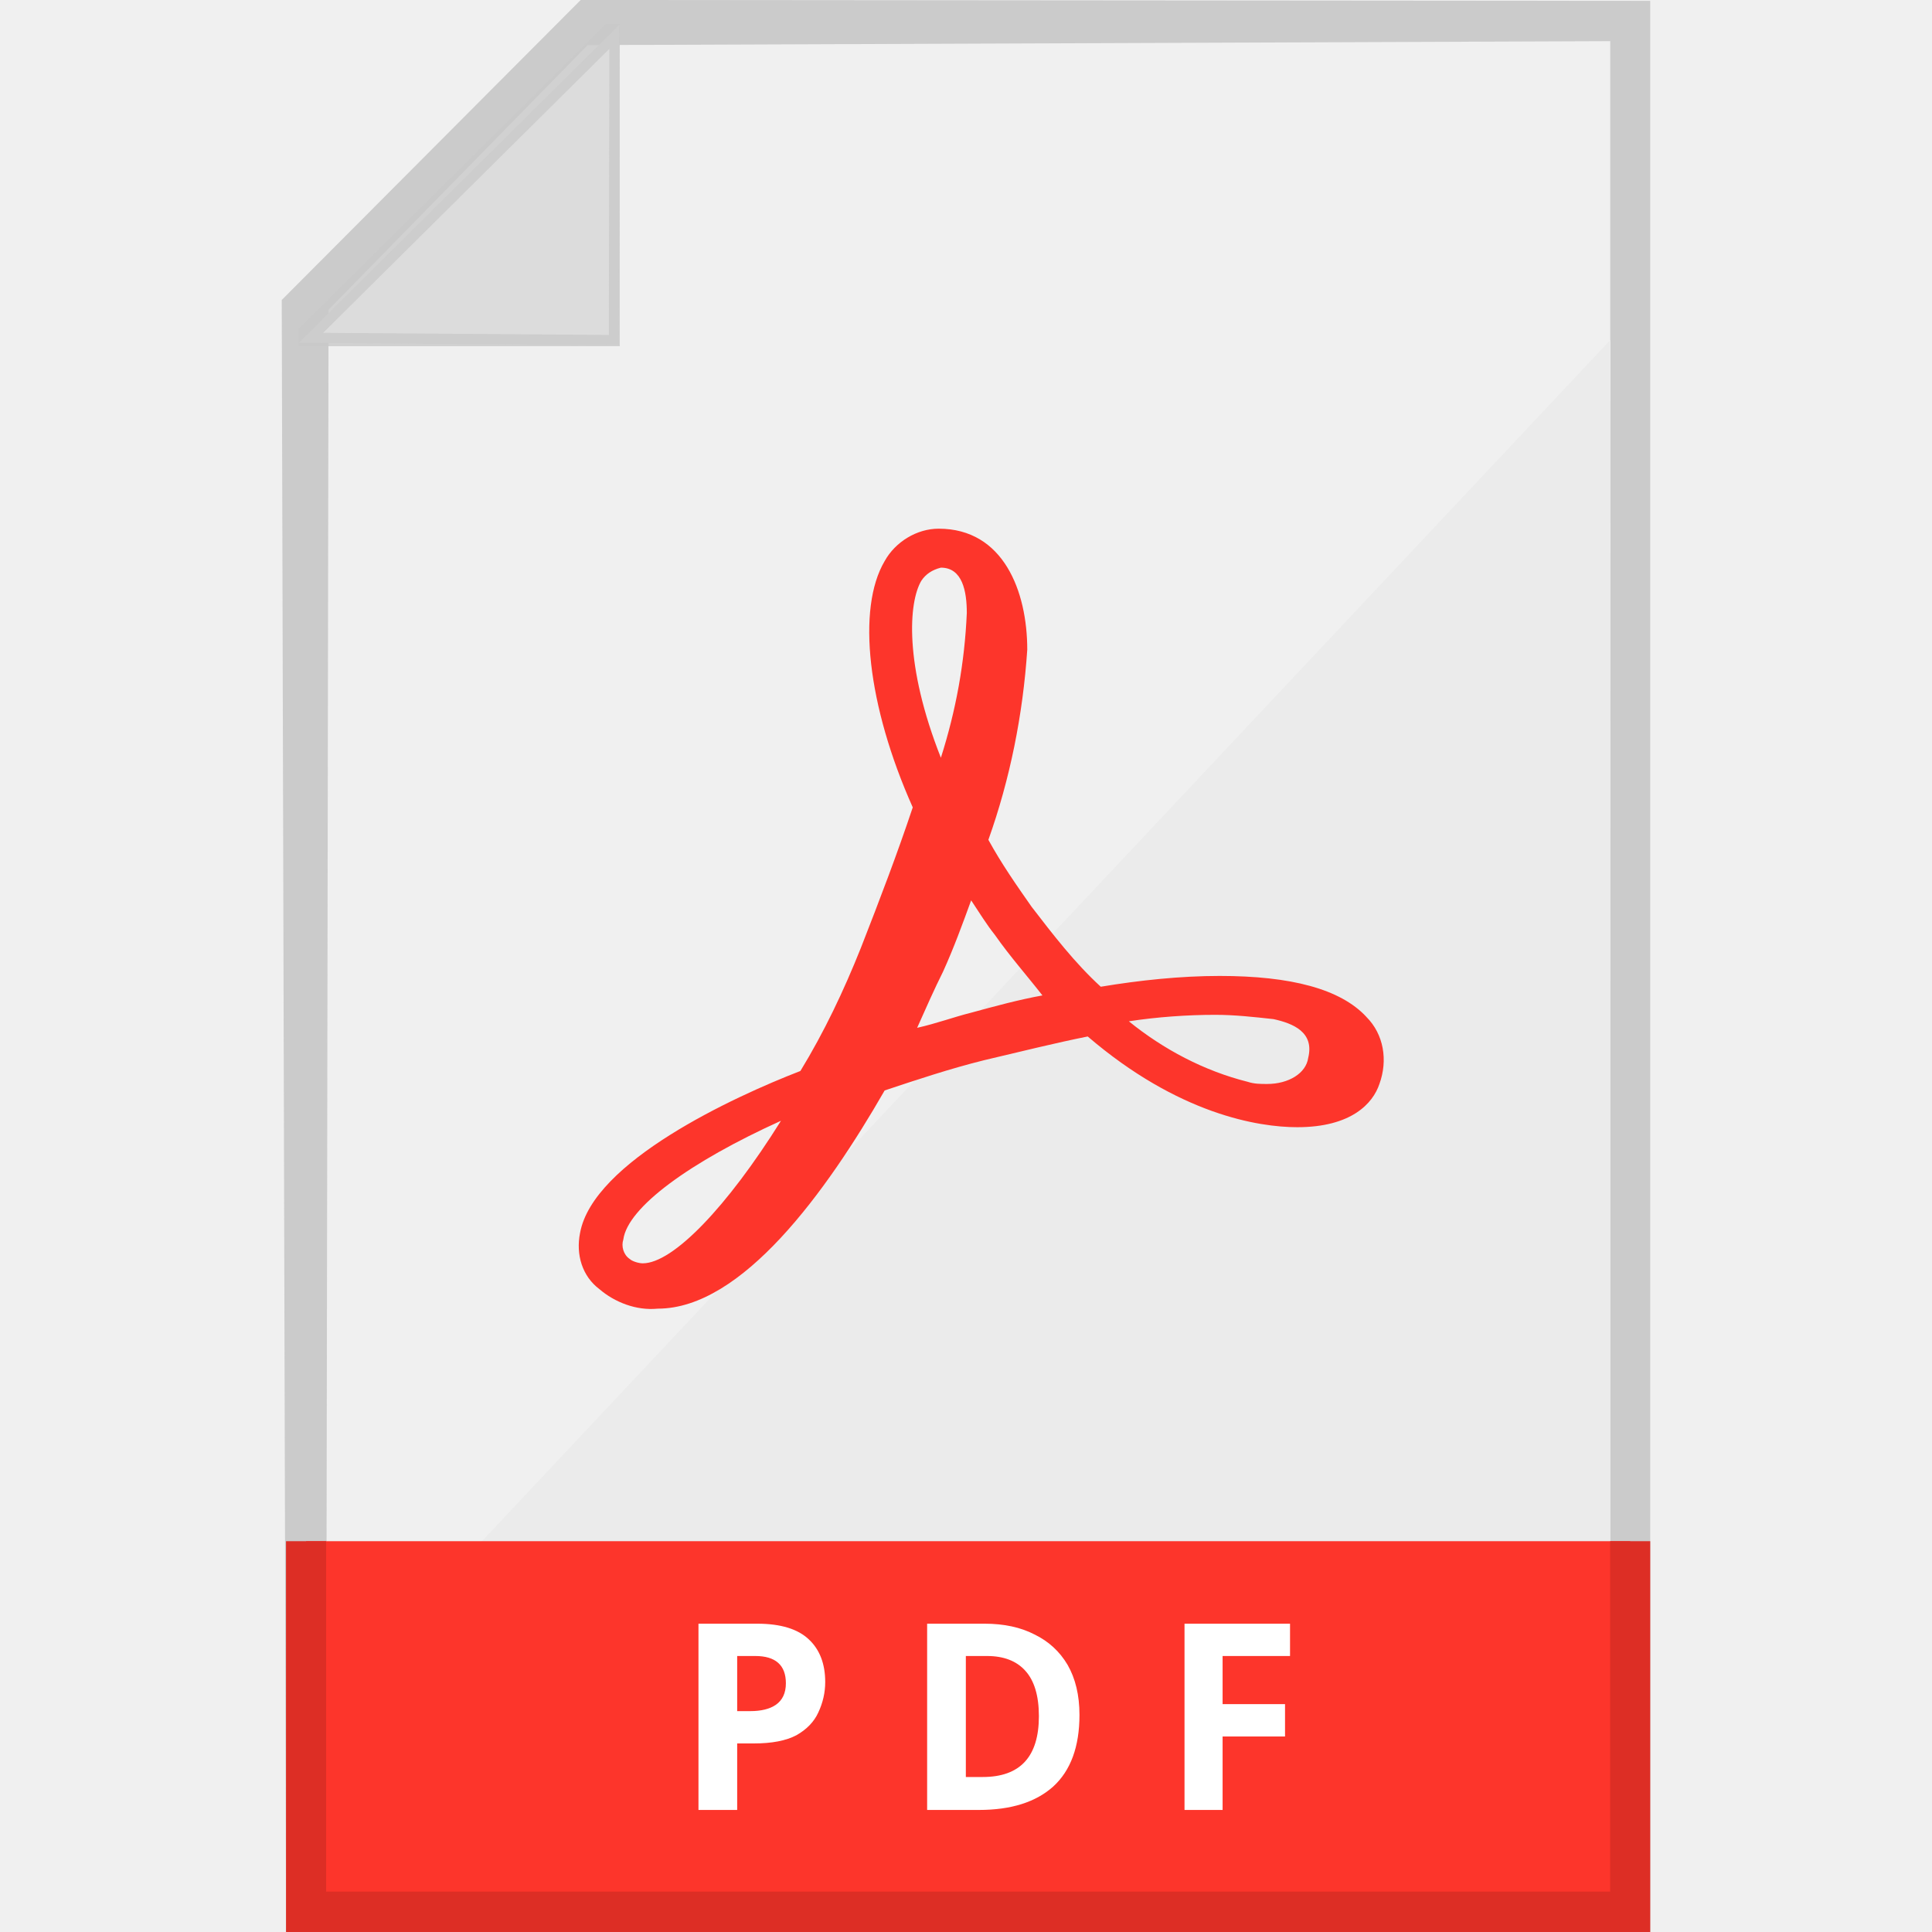
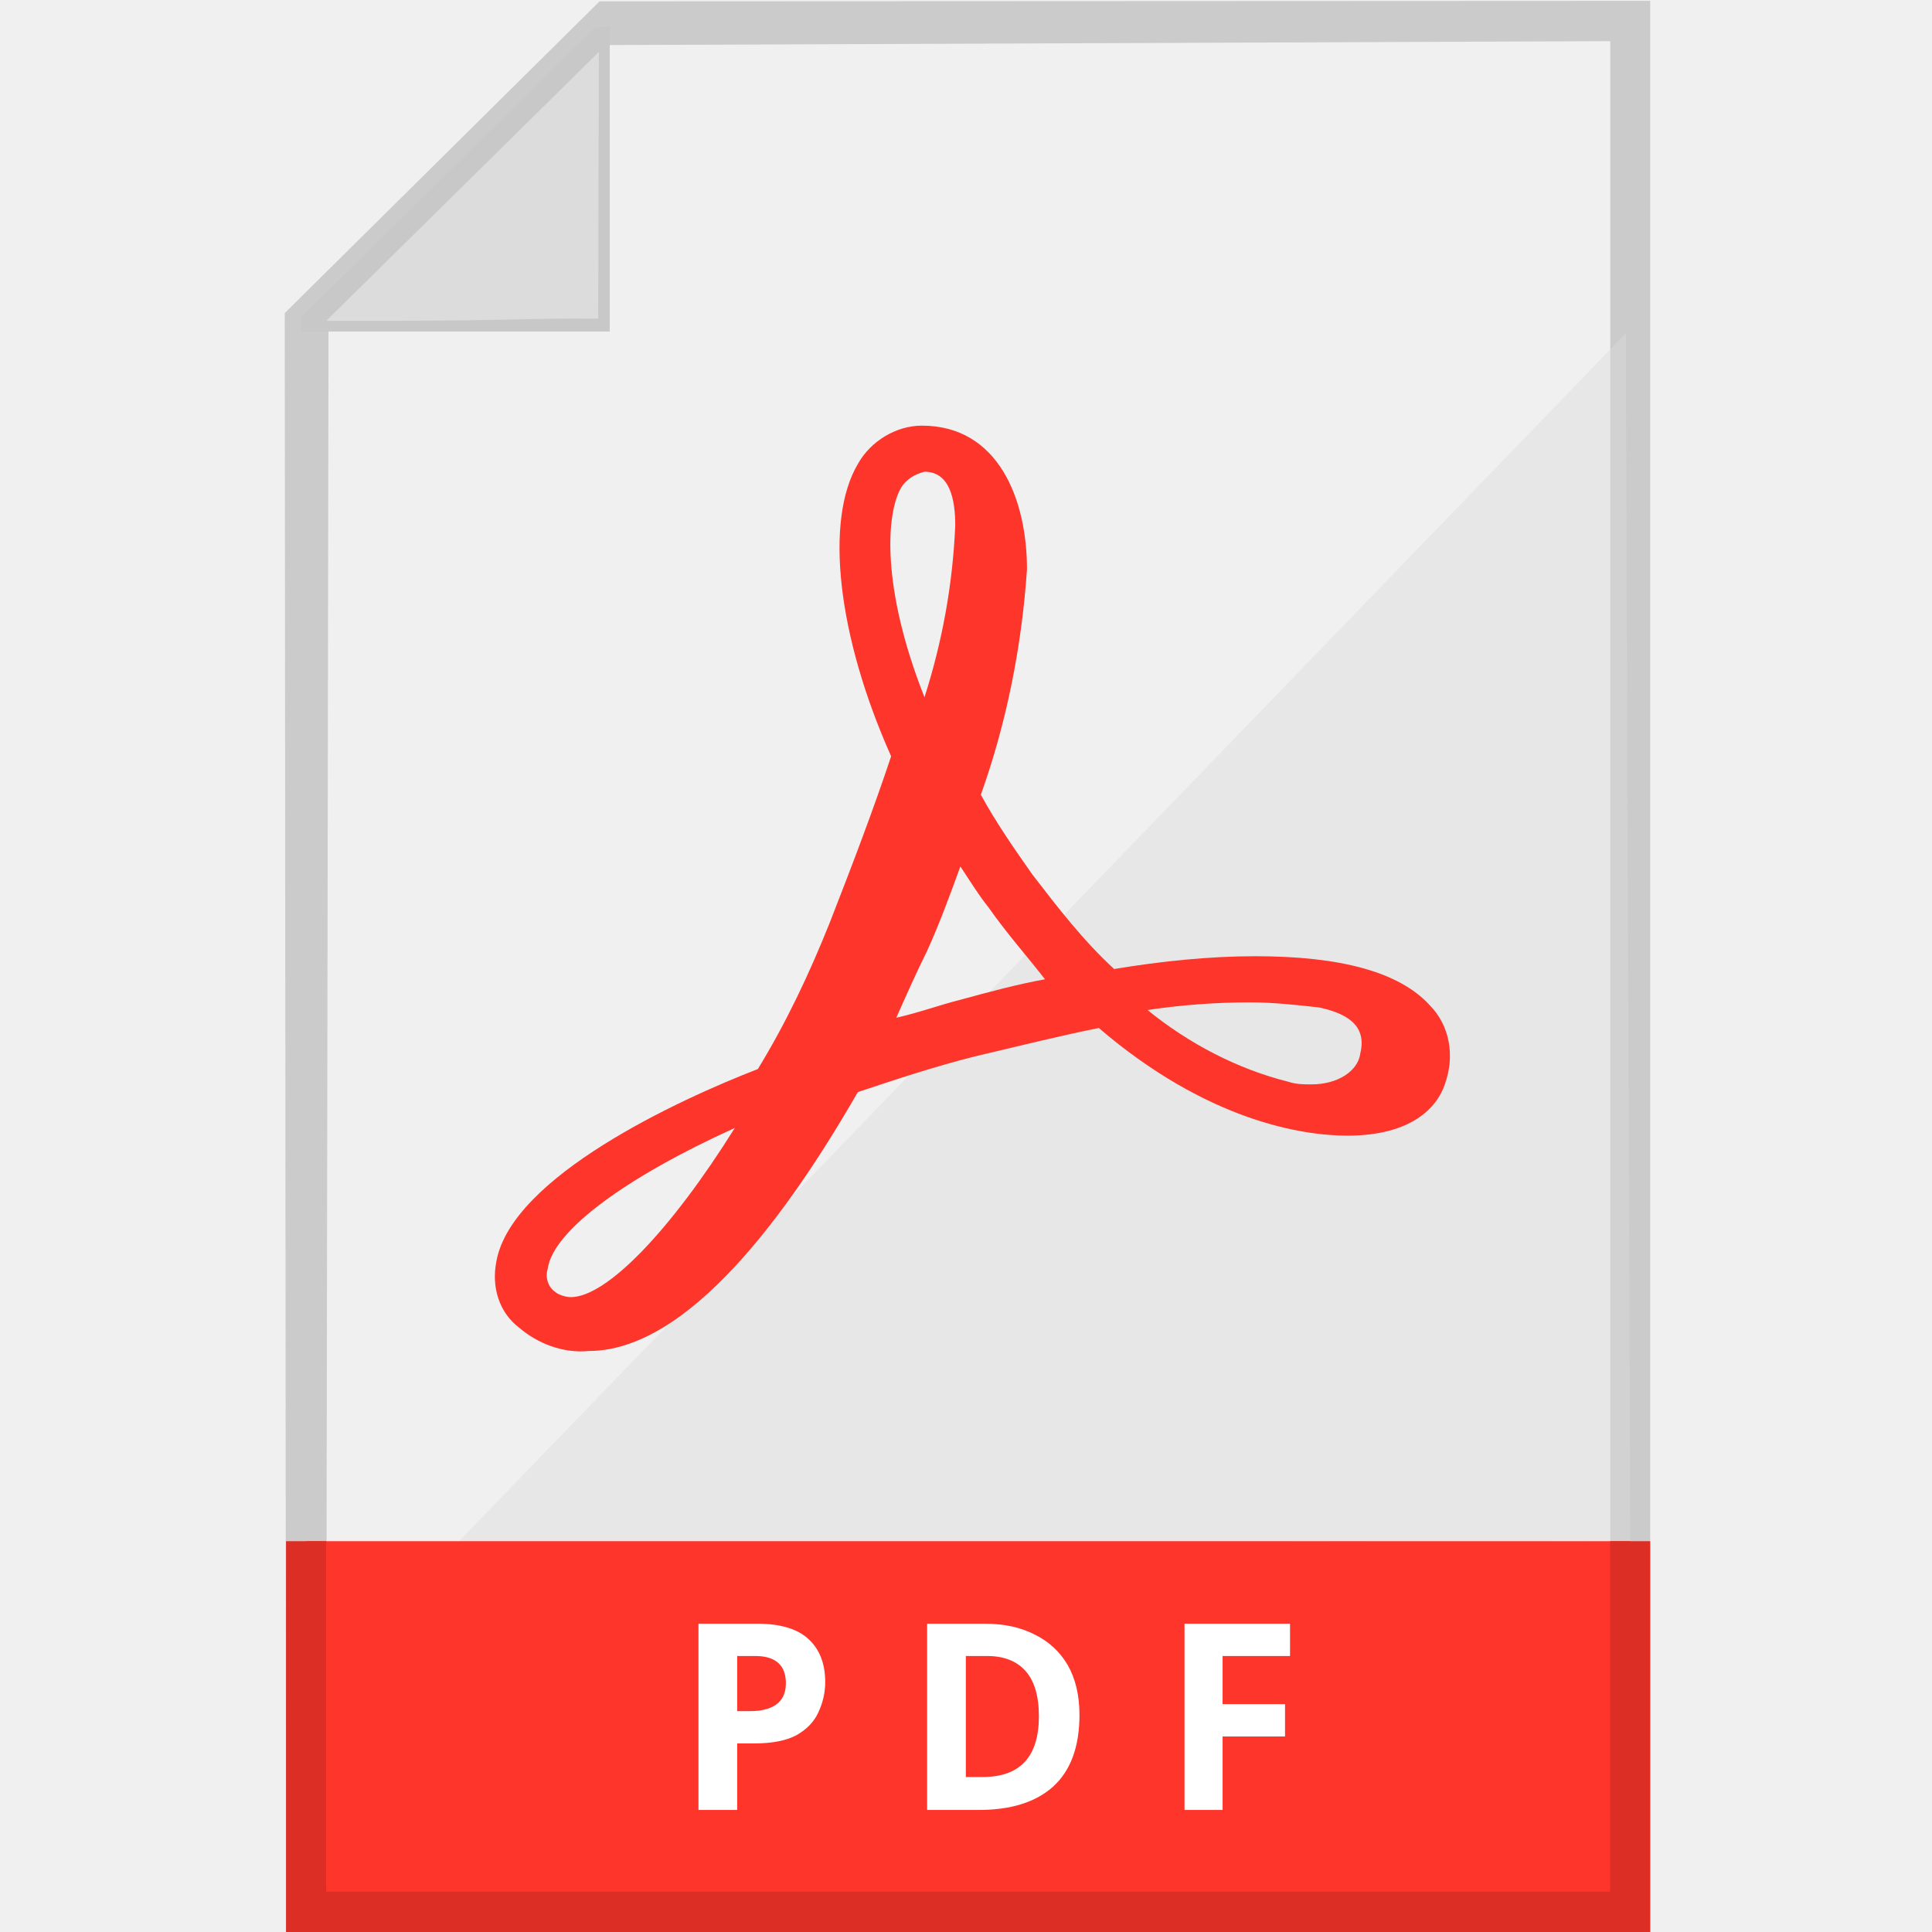
<svg xmlns="http://www.w3.org/2000/svg" width="48" height="48" version="1" id="svg16">
  <defs id="defs20">
-     <filter style="color-interpolation-filters:sRGB" id="filter1857" x="-0.013" width="1.026" y="-0.012" height="1.025">
-       <feGaussianBlur stdDeviation="0.156" id="feGaussianBlur1859" />
-     </filter>
    <filter style="color-interpolation-filters:sRGB" id="filter2733" x="-0.001" width="1.002" y="-0.001" height="1.002">
      <feGaussianBlur stdDeviation="0.003" id="feGaussianBlur2735" />
    </filter>
  </defs>
  <g id="g1068" transform="translate(27.02893,2.387264)" />
  <g id="g2895">
    <g id="g2809" transform="matrix(0.9928287,0,0,1.001014,4.94078,15.96579)" style="stroke-width:1.003">
      <g id="g1177" transform="translate(7.712206,-2.653676)" style="stroke-width:1.003">
        <g id="g1127" transform="translate(33.53761,-20.59115)" style="stroke-width:1.003">
          <g id="g1099" transform="translate(-35.77213,11.82668)" style="stroke-width:1.003">
            <g id="rect1070" style="opacity:1;stroke-width:1.003" transform="translate(-9.996786,4.316033)">
-               <path style="color:#000000;font-style:normal;font-variant:normal;font-weight:normal;font-stretch:normal;font-size:medium;line-height:normal;font-family:sans-serif;font-variant-ligatures:normal;font-variant-position:normal;font-variant-caps:normal;font-variant-numeric:normal;font-variant-alternates:normal;font-variant-east-asian:normal;font-feature-settings:normal;font-variation-settings:normal;text-indent:0;text-align:start;text-decoration:none;text-decoration-line:none;text-decoration-style:solid;text-decoration-color:#000000;letter-spacing:normal;word-spacing:normal;text-transform:none;writing-mode:lr-tb;direction:ltr;text-orientation:mixed;dominant-baseline:auto;baseline-shift:baseline;text-anchor:start;white-space:normal;shape-padding:0;shape-margin:0;inline-size:0;clip-rule:nonzero;display:inline;overflow:visible;visibility:visible;isolation:auto;mix-blend-mode:normal;color-interpolation:sRGB;color-interpolation-filters:linearRGB;solid-color:#000000;solid-opacity:1;vector-effect:none;fill:#f0f0f0;fill-opacity:1;fill-rule:nonzero;stroke:none;stroke-width:1.003;stroke-linecap:round;stroke-linejoin:miter;stroke-miterlimit:4;stroke-dasharray:none;stroke-dashoffset:0;stroke-opacity:1;color-rendering:auto;image-rendering:auto;shape-rendering:auto;text-rendering:auto;enable-background:accumulate;stop-color:#000000;stop-opacity:1" d="m 14.074,-8.848 v 0 l 26.263,0.521 V 38.602 H 7.202 L 6.593,-1.402 Z" id="path1088" />
-               <path style="color:#000000;font-style:normal;font-variant:normal;font-weight:normal;font-stretch:normal;font-size:medium;line-height:normal;font-family:sans-serif;font-variant-ligatures:normal;font-variant-position:normal;font-variant-caps:normal;font-variant-numeric:normal;font-variant-alternates:normal;font-variant-east-asian:normal;font-feature-settings:normal;font-variation-settings:normal;text-indent:0;text-align:start;text-decoration:none;text-decoration-line:none;text-decoration-style:solid;text-decoration-color:#000000;letter-spacing:normal;word-spacing:normal;text-transform:none;writing-mode:lr-tb;direction:ltr;text-orientation:mixed;dominant-baseline:auto;baseline-shift:baseline;text-anchor:start;white-space:normal;shape-padding:0;shape-margin:0;inline-size:0;clip-rule:nonzero;display:inline;overflow:visible;visibility:visible;isolation:auto;mix-blend-mode:normal;color-interpolation:sRGB;color-interpolation-filters:linearRGB;solid-color:#000000;solid-opacity:1;vector-effect:none;fill:#c8c8c8;fill-opacity:0.925;fill-rule:nonzero;stroke:none;stroke-width:1.003;stroke-linecap:round;stroke-linejoin:miter;stroke-miterlimit:4;stroke-dasharray:none;stroke-dashoffset:0;stroke-opacity:1;color-rendering:auto;image-rendering:auto;shape-rendering:auto;text-rendering:auto;enable-background:accumulate;stop-color:#000000;stop-opacity:1" d="M 14.074,-8.848 6.593,-1.402 6.701,39.102 H 40.838 V -8.826 Z m 0.173,1.12 v 0 L 39.838,-7.826 V 38.102 H 7.701 l 0.063,-39.262 z" id="path1090" />
-               <path id="path1179" style="fill:#ebebeb;fill-opacity:1;stroke:none;stroke-width:0.502;stroke-linecap:round;stroke-linejoin:bevel;stroke-miterlimit:4;stroke-dasharray:none;stroke-opacity:1;" d="M 39.837,29.858 11.156,29.875 39.843,-0.413 Z" />
+               <path style="color:#000000;font-style:normal;font-variant:normal;font-weight:normal;font-stretch:normal;font-size:medium;line-height:normal;font-family:sans-serif;font-variant-ligatures:normal;font-variant-position:normal;font-variant-caps:normal;font-variant-numeric:normal;font-variant-alternates:normal;font-variant-east-asian:normal;font-feature-settings:normal;font-variation-settings:normal;text-indent:0;text-align:start;text-decoration:none;text-decoration-line:none;text-decoration-style:solid;text-decoration-color:#000000;letter-spacing:normal;word-spacing:normal;text-transform:none;writing-mode:lr-tb;direction:ltr;text-orientation:mixed;dominant-baseline:auto;baseline-shift:baseline;text-anchor:start;white-space:normal;shape-padding:0;shape-margin:0;inline-size:0;clip-rule:nonzero;display:inline;overflow:visible;visibility:visible;isolation:auto;mix-blend-mode:normal;color-interpolation:sRGB;color-interpolation-filters:linearRGB;solid-color:#000000;solid-opacity:1;vector-effect:none;fill:#f0f0f0;fill-opacity:1;fill-rule:nonzero;stroke:none;stroke-width:1.003;stroke-linecap:round;stroke-linejoin:miter;stroke-miterlimit:4;stroke-dasharray:none;stroke-dashoffset:0;stroke-opacity:1;color-rendering:auto;image-rendering:auto;shape-rendering:auto;text-rendering:auto;enable-background:accumulate;stop-color:#000000;stop-opacity:1" d="m 14.546,-8.814 v 0 l 25.791,0.488 V 38.602 H 7.202 L 6.668,-1.077 Z" id="path1088" />
+               <path style="color:#000000;font-style:normal;font-variant:normal;font-weight:normal;font-stretch:normal;font-size:medium;line-height:normal;font-family:sans-serif;font-variant-ligatures:normal;font-variant-position:normal;font-variant-caps:normal;font-variant-numeric:normal;font-variant-alternates:normal;font-variant-east-asian:normal;font-feature-settings:normal;font-variation-settings:normal;text-indent:0;text-align:start;text-decoration:none;text-decoration-line:none;text-decoration-style:solid;text-decoration-color:#000000;letter-spacing:normal;word-spacing:normal;text-transform:none;writing-mode:lr-tb;direction:ltr;text-orientation:mixed;dominant-baseline:auto;baseline-shift:baseline;text-anchor:start;white-space:normal;shape-padding:0;shape-margin:0;inline-size:0;clip-rule:nonzero;display:inline;overflow:visible;visibility:visible;isolation:auto;mix-blend-mode:normal;color-interpolation:sRGB;color-interpolation-filters:linearRGB;solid-color:#000000;solid-opacity:1;vector-effect:none;fill:#c8c8c8;fill-opacity:0.925;fill-rule:nonzero;stroke:none;stroke-width:0.502;stroke-linecap:round;stroke-linejoin:miter;stroke-miterlimit:4;stroke-dasharray:none;stroke-dashoffset:0;stroke-opacity:1;color-rendering:auto;image-rendering:auto;shape-rendering:auto;text-rendering:auto;enable-background:accumulate;stop-color:#000000;stop-opacity:1" d="M 14.546,-8.814 6.668,-1.077 6.701,39.102 H 40.838 V -8.826 Z m -0.299,1.087 v 0 L 39.838,-7.826 V 38.102 H 7.701 l 0.063,-39.262 z" id="path1090" />
+               <path id="path1179" style="opacity:0.426;fill:#dcdcdc;fill-opacity:1;stroke:none;stroke-width:0.502;stroke-linecap:round;stroke-linejoin:bevel;stroke-miterlimit:4;stroke-dasharray:none;stroke-opacity:1" d="M 40.337,29.404 10.989,29.445 40.227,-0.576 Z" />
            </g>
-             <path id="path1092" style="opacity:1;fill:#dcdcdc;fill-opacity:1;stroke:#c8c8c8;stroke-width:0.502;stroke-linecap:round;stroke-linejoin:bevel;stroke-miterlimit:4;stroke-dasharray:none;stroke-opacity:0.788;filter:url(#filter2733)" d="m 5.033,4.035 -8.01,-0.059 8.023,-7.895 z" />
+             <path id="path1092" style="opacity:1;fill:#dcdcdc;fill-opacity:1;stroke:#c8c8c8;stroke-width:0.502;stroke-linecap:round;stroke-linejoin:bevel;stroke-miterlimit:4;stroke-dasharray:none;stroke-opacity:1;filter:url(#filter2733)" d="m 4.766,3.629 c -2.67,-0.02 -1.841,0.071 -7.668,0.051 l 7.687,-7.521 z" />
          </g>
          <path style="opacity:1;fill:#fd352b;fill-opacity:1;stroke:#dd2e25;stroke-width:1.003px;stroke-linecap:butt;stroke-linejoin:miter;stroke-opacity:1" d="m -38.567,45.547 v 9.198 h 2.512 30.623 V 45.547" id="path1076" />
        </g>
      </g>
    </g>
-     <path d="m 33.95,25.267 c -0.644,-0.698 -1.879,-1.02 -3.65,-1.02 -0.966,0 -1.986,0.107 -2.952,0.268 -0.644,-0.59 -1.181,-1.288 -1.718,-1.986 -0.376,-0.537 -0.751,-1.074 -1.074,-1.664 0.537,-1.503 0.859,-3.113 0.966,-4.724 0,-1.449 -0.59,-3.006 -2.201,-3.006 -0.537,0 -1.074,0.322 -1.342,0.805 -0.698,1.181 -0.429,3.596 0.698,6.119 -0.376,1.127 -0.805,2.254 -1.288,3.489 -0.429,1.074 -0.913,2.093 -1.503,3.06 -1.664,0.644 -5.153,2.254 -5.475,4.026 -0.107,0.537 0.054,1.074 0.483,1.396 0.376,0.322 0.913,0.537 1.449,0.483 2.093,0 4.187,-2.899 5.636,-5.421 0.805,-0.268 1.61,-0.537 2.469,-0.751 0.913,-0.215 1.771,-0.429 2.576,-0.59 2.254,1.932 4.24,2.254 5.207,2.254 1.342,0 1.879,-0.59 2.04,-1.074 0.215,-0.59 0.107,-1.235 -0.322,-1.664 z m -1.449,1.02 c -0.054,0.376 -0.483,0.644 -1.02,0.644 -0.161,0 -0.322,0 -0.483,-0.054 -1.074,-0.268 -2.093,-0.805 -2.952,-1.503 0.698,-0.107 1.449,-0.161 2.147,-0.161 0.483,0 0.966,0.054 1.449,0.107 0.483,0.107 1.02,0.322 0.859,0.966 z M 22.893,14.425 c 0.107,-0.161 0.268,-0.268 0.483,-0.322 0.537,0 0.644,0.59 0.644,1.127 -0.054,1.235 -0.268,2.415 -0.644,3.596 -0.913,-2.308 -0.805,-3.865 -0.483,-4.402 z m 3.006,10.306 c -0.59,0.107 -1.181,0.268 -1.771,0.429 -0.429,0.107 -0.859,0.268 -1.342,0.376 0.215,-0.483 0.429,-0.966 0.644,-1.396 0.268,-0.59 0.483,-1.181 0.698,-1.771 0.215,0.322 0.376,0.59 0.59,0.859 0.376,0.537 0.805,1.02 1.181,1.503 z m -6.495,3.113 c -1.342,2.147 -2.684,3.543 -3.435,3.543 -0.107,0 -0.268,-0.054 -0.322,-0.107 -0.161,-0.107 -0.215,-0.322 -0.161,-0.483 0.107,-0.805 1.664,-1.932 3.918,-2.952 z" fill="#ffffff" id="path4" style="fill:#fd352b;fill-opacity:1;stroke-width:1" />
+     <path d="m 35.515,24.967 c -0.764,-0.828 -2.229,-1.21 -4.331,-1.21 -1.146,0 -2.356,0.127 -3.503,0.318 -0.764,-0.701 -1.401,-1.528 -2.038,-2.356 -0.446,-0.637 -0.892,-1.274 -1.274,-1.974 0.637,-1.783 1.019,-3.694 1.146,-5.604 0,-1.719 -0.701,-3.566 -2.611,-3.566 -0.637,0 -1.274,0.382 -1.592,0.955 -0.828,1.401 -0.509,4.267 0.828,7.26 -0.446,1.337 -0.955,2.675 -1.528,4.14 -0.509,1.274 -1.083,2.484 -1.783,3.63 -1.974,0.764 -6.114,2.675 -6.496,4.776 -0.127,0.637 0.064,1.274 0.573,1.656 0.446,0.382 1.083,0.637 1.719,0.573 2.484,0 4.967,-3.439 6.687,-6.432 0.955,-0.318 1.911,-0.637 2.93,-0.892 1.083,-0.255 2.102,-0.509 3.057,-0.701 2.675,2.293 5.031,2.675 6.177,2.675 1.592,0 2.229,-0.701 2.42,-1.274 0.255,-0.701 0.127,-1.465 -0.382,-1.974 z m -1.719,1.21 c -0.064,0.446 -0.573,0.764 -1.21,0.764 -0.191,0 -0.382,0 -0.573,-0.064 -1.274,-0.318 -2.484,-0.955 -3.503,-1.783 0.828,-0.127 1.719,-0.191 2.547,-0.191 0.573,0 1.146,0.064 1.719,0.127 0.573,0.127 1.21,0.382 1.019,1.146 z M 22.396,12.102 c 0.127,-0.191 0.318,-0.318 0.573,-0.382 0.637,0 0.764,0.701 0.764,1.337 -0.064,1.465 -0.318,2.866 -0.764,4.267 -1.083,-2.738 -0.955,-4.585 -0.573,-5.222 z m 3.566,12.228 c -0.701,0.127 -1.401,0.318 -2.102,0.509 -0.509,0.127 -1.019,0.318 -1.592,0.446 0.255,-0.573 0.509,-1.146 0.764,-1.656 0.318,-0.701 0.573,-1.401 0.828,-2.102 0.255,0.382 0.446,0.701 0.701,1.019 0.446,0.637 0.955,1.21 1.401,1.783 z m -7.706,3.694 c -1.592,2.547 -3.184,4.203 -4.076,4.203 -0.127,0 -0.318,-0.064 -0.382,-0.127 -0.191,-0.127 -0.255,-0.382 -0.191,-0.573 0.127,-0.955 1.974,-2.293 4.649,-3.503 z" fill="#ffffff" id="path4" style="fill:#fd352b;fill-opacity:1;stroke-width:1" />
    <text xml:space="preserve" style="font-style:normal;font-weight:normal;font-size:25.768px;line-height:1.25;font-family:sans-serif;fill:#000000;fill-opacity:1;stroke:none;stroke-width:1" x="16.903" y="44.639" id="text2959" transform="scale(0.9927278,1.007326)">
      <tspan id="tspan2957" x="16.903" y="44.639" style="font-style:normal;font-variant:normal;font-weight:800;font-stretch:normal;font-size:6.442px;font-family:Cantarell;-inkscape-font-specification:'Cantarell Ultra-Bold';fill:#ffffff;stroke-width:1">P D F</tspan>
    </text>
  </g>
</svg>
